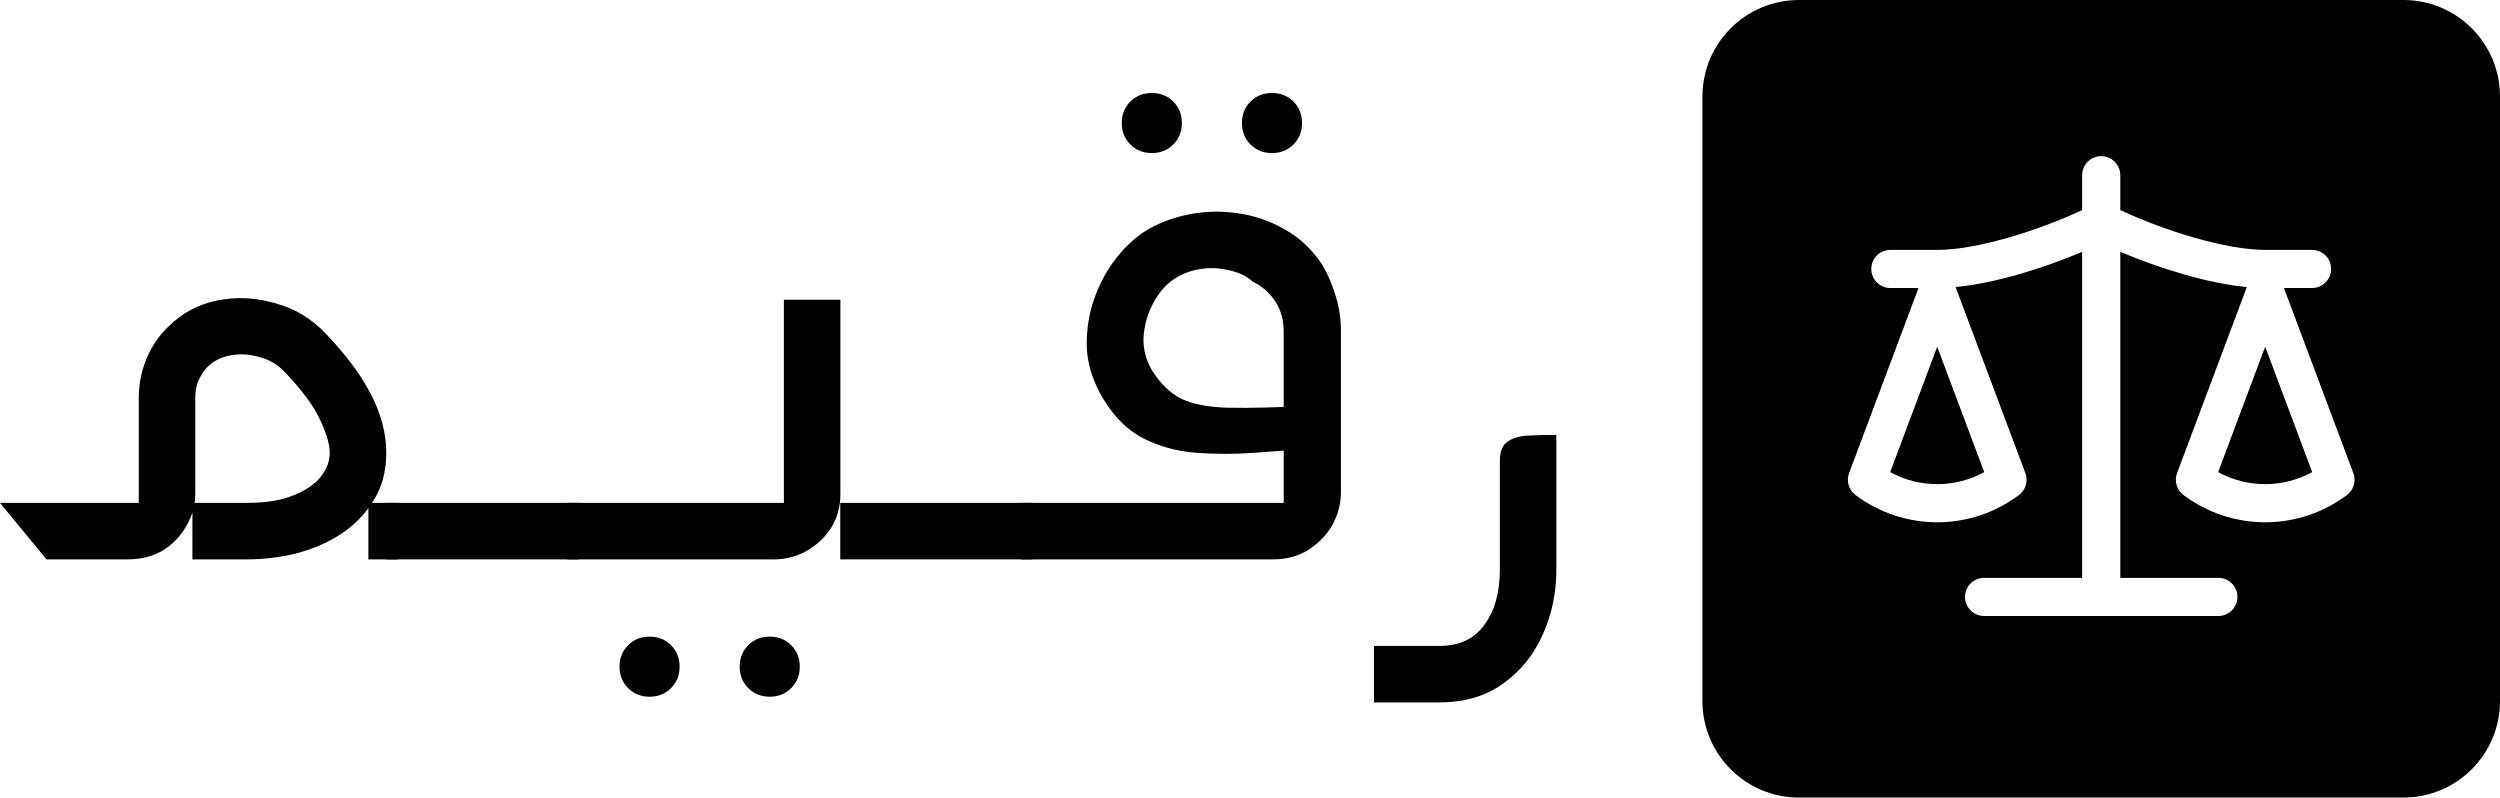
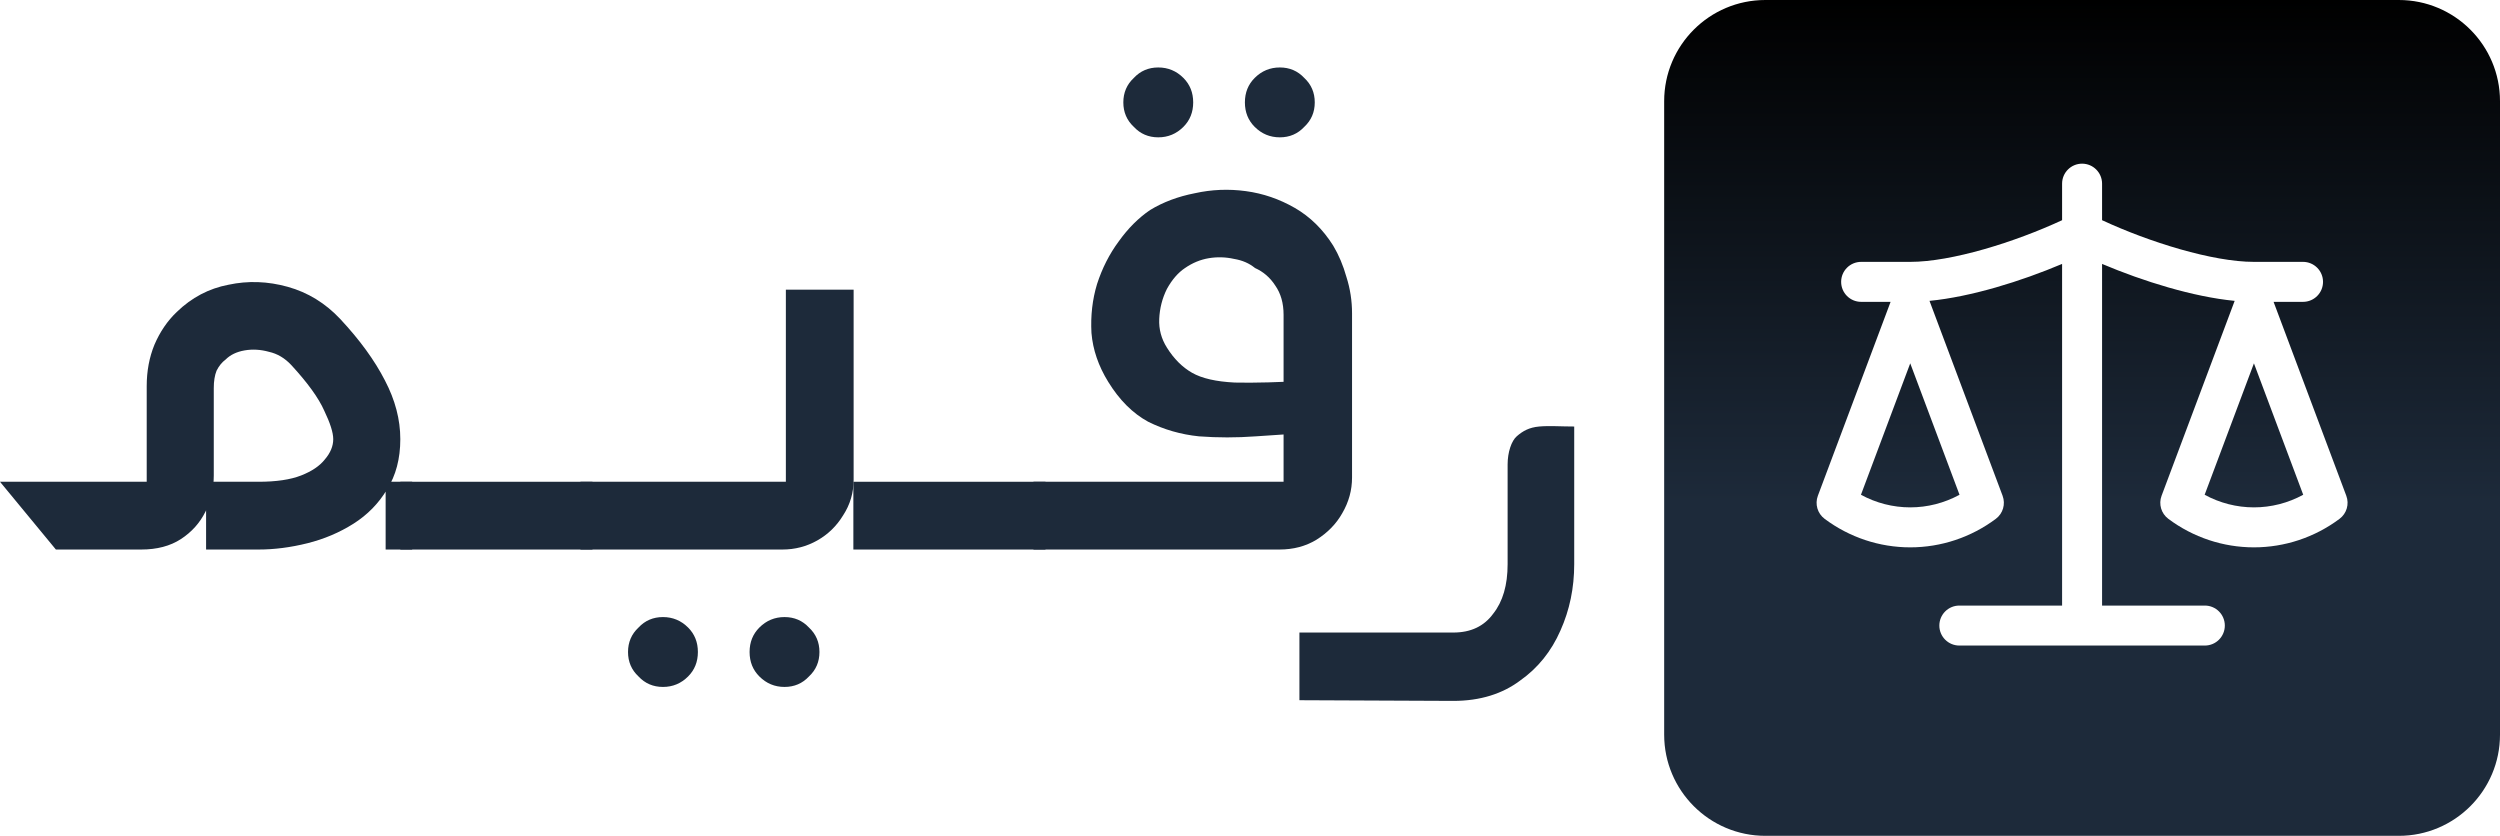
- <svg xmlns="http://www.w3.org/2000/svg" width="699" height="223" viewBox="0 0 699 223" fill="none">
-   <path d="M554.799 132.003C550.769 134.205 546.258 135.367 541.65 135.367C537.043 135.367 532.531 134.205 528.501 132.003L541.649 96.939L554.799 132.003Z" fill="black" />
-   <path d="M646.498 132.003C642.469 134.204 637.957 135.367 633.35 135.367C628.742 135.367 624.23 134.205 620.2 132.003L633.35 96.939L646.498 132.003Z" fill="black" />
-   <path fill-rule="evenodd" clip-rule="evenodd" d="M672 0C686.912 0 699 12.088 699 27V196C699 210.912 686.912 223 672 223H503C488.088 223 476 210.912 476 196V27C476 12.088 488.088 6.03994e-08 503 0H672ZM587.5 43.667C584.554 43.667 582.167 46.054 582.167 49V58.748C569.563 64.606 552.658 69.867 541.65 69.867H528.55C525.604 69.867 523.217 72.255 523.217 75.2C523.217 78.146 525.604 80.534 528.55 80.534H536.41L517.006 132.277C516.173 134.498 516.907 137.003 518.808 138.423C525.422 143.365 533.419 146.033 541.65 146.033C549.882 146.033 557.878 143.365 564.492 138.423C566.392 137.003 567.127 134.498 566.294 132.277L546.79 80.269C557.81 79.207 571.183 75.066 582.167 70.414V161.566H554.75C551.805 161.566 549.417 163.955 549.417 166.9C549.417 169.846 551.805 172.233 554.75 172.233H620.25C623.195 172.233 625.583 169.846 625.583 166.9C625.583 163.955 623.196 161.566 620.25 161.566H592.833V70.414C603.817 75.066 617.189 79.207 628.209 80.269L608.706 132.277C607.873 134.498 608.608 137.003 610.508 138.423C617.122 143.365 625.118 146.033 633.35 146.033C641.581 146.033 649.578 143.365 656.192 138.423C658.093 137.003 658.827 134.498 657.994 132.277L638.59 80.534H646.45C649.396 80.534 651.783 78.146 651.783 75.2C651.783 72.255 649.396 69.867 646.45 69.867H633.35C622.342 69.867 605.437 64.606 592.833 58.748V49C592.833 46.054 590.446 43.667 587.5 43.667Z" fill="black" />
-   <path d="M103 156.4V140.6H111.2V156.4H103ZM16.2 156.4V140.6H40.8C40.4 141 40.067 141.333 39.8 141.6C39.533 141.867 39.2 142.2 38.8 142.6V111.4C38.8 107.4 39.533 103.667 41 100.2C42.467 96.733 44.467 93.8 47 91.4C50.867 87.533 55.467 85.067 60.8 84C66.133 82.933 71.533 83.2 77 84.8C82.467 86.267 87.2 89.133 91.2 93.4C96.8 99.267 101 104.933 103.8 110.4C106.6 115.867 108 121.267 108 126.6C108 131.8 106.8 136.267 104.4 140C102.133 143.733 99.067 146.867 95.2 149.4C91.467 151.8 87.267 153.6 82.6 154.8C78.067 155.867 73.6 156.4 69.2 156.4H53.8V140.6H69.2C74.267 140.6 78.467 139.933 81.8 138.6C85.267 137.267 87.867 135.533 89.6 133.4C91.333 131.267 92.2 129 92.2 126.6C92.2 124.333 91.333 121.333 89.6 117.6C87.867 113.733 84.6 109.267 79.8 104.2C77.667 101.933 75.2 100.467 72.4 99.8C69.6 99 66.867 98.867 64.2 99.4C61.667 99.933 59.6 101 58 102.6C57.067 103.533 56.267 104.733 55.6 106.2C54.933 107.533 54.6 109.267 54.6 111.4V138C54.6 141.333 53.733 144.4 52 147.2C50.4 150 48.2 152.267 45.4 154C42.6 155.6 39.333 156.4 35.6 156.4H16.2ZM13 156.4L0 140.6H16.2L29 156.4H13Z" fill="black" />
-   <path d="M107.988 156.4V140.6H161.788V156.4H107.988Z" fill="black" />
-   <path d="M181.617 194.8C179.217 194.8 177.217 194 175.617 192.4C174.017 190.8 173.217 188.8 173.217 186.4C173.217 184 174.017 182 175.617 180.4C177.217 178.8 179.217 178 181.617 178C184.017 178 186.017 178.8 187.617 180.4C189.217 182 190.017 184 190.017 186.4C190.017 188.8 189.217 190.8 187.617 192.4C186.017 194 184.017 194.8 181.617 194.8ZM215.217 194.8C212.817 194.8 210.817 194 209.217 192.4C207.617 190.8 206.817 188.8 206.817 186.4C206.817 184 207.617 182 209.217 180.4C210.817 178.8 212.817 178 215.217 178C217.617 178 219.617 178.8 221.217 180.4C222.817 182 223.617 184 223.617 186.4C223.617 188.8 222.817 190.8 221.217 192.4C219.617 194 217.617 194.8 215.217 194.8Z" fill="black" />
-   <path d="M158.573 156.4V140.6H220.973C220.707 141 220.373 141.4 219.973 141.8C219.707 142.067 219.44 142.4 219.173 142.8V83.8H234.973V138.2C234.973 141.667 234.107 144.8 232.373 147.6C230.64 150.267 228.373 152.4 225.573 154C222.773 155.6 219.707 156.4 216.373 156.4H158.573Z" fill="black" />
-   <path d="M234.941 156.4V140.6H288.741V156.4H234.941Z" fill="black" />
-   <path d="M322.047 42.8C319.647 42.8 317.647 42 316.047 40.4C314.447 38.8 313.647 36.8 313.647 34.4C313.647 32 314.447 30 316.047 28.4C317.647 26.8 319.647 26 322.047 26C324.447 26 326.447 26.8 328.047 28.4C329.647 30 330.447 32 330.447 34.4C330.447 36.8 329.647 38.8 328.047 40.4C326.447 42 324.447 42.8 322.047 42.8ZM355.647 42.8C353.247 42.8 351.247 42 349.647 40.4C348.047 38.8 347.247 36.8 347.247 34.4C347.247 32 348.047 30 349.647 28.4C351.247 26.8 353.247 26 355.647 26C358.047 26 360.047 26.8 361.647 28.4C363.247 30 364.047 32 364.047 34.4C364.047 36.8 363.247 38.8 361.647 40.4C360.047 42 358.047 42.8 355.647 42.8Z" fill="black" />
-   <path d="M285.527 156.4V140.6H360.927C360.527 141 360.193 141.333 359.927 141.6C359.66 141.867 359.327 142.2 358.927 142.6V92.8C358.927 89.467 358.127 86.6 356.527 84.2C354.927 81.8 352.86 80 350.327 78.8C348.593 77.2 346.393 76.133 343.727 75.6C341.193 74.933 338.527 74.8 335.727 75.2C333.06 75.6 330.593 76.533 328.327 78C326.06 79.467 324.127 81.667 322.527 84.6C320.927 87.533 319.993 90.733 319.727 94.2C319.593 97.533 320.393 100.667 322.127 103.6C324.393 107.2 327.06 109.8 330.127 111.4C333.327 113 337.793 113.867 343.527 114C349.393 114.133 357.193 113.933 366.927 113.4V125.4C361.727 125.8 356.327 126.2 350.727 126.6C345.26 127 339.86 127 334.527 126.6C329.193 126.2 324.26 124.867 319.727 122.6C315.327 120.333 311.593 116.667 308.527 111.6C305.86 107.2 304.327 102.733 303.927 98.2C303.66 93.533 304.193 89.067 305.527 84.8C306.86 80.533 308.793 76.667 311.327 73.2C313.86 69.733 316.727 66.933 319.927 64.8C323.527 62.533 327.593 60.933 332.127 60C336.66 59.067 341.26 58.933 345.927 59.6C350.727 60.267 355.193 61.8 359.327 64.2C363.593 66.6 367.127 70 369.927 74.4C371.393 76.933 372.593 79.8 373.527 83C374.46 86.067 374.927 89.333 374.927 92.8V137.6C374.927 140.8 374.127 143.867 372.527 146.8C370.927 149.6 368.66 151.933 365.727 153.8C362.927 155.533 359.66 156.4 355.927 156.4H285.527Z" fill="black" />
-   <path d="M384.159 196.4V180.6H402.359C407.959 180.6 412.159 178.667 414.959 174.8C417.893 170.933 419.359 165.733 419.359 159.2V129C419.359 126.333 420.026 124.533 421.359 123.6C422.826 122.533 424.693 121.933 426.959 121.8C429.359 121.667 432.093 121.6 435.159 121.6V159.2C435.159 165.733 433.893 171.8 431.359 177.4C428.826 183.133 425.093 187.733 420.159 191.2C415.359 194.667 409.426 196.4 402.359 196.4H384.159Z" fill="black" />
+ <svg xmlns="http://www.w3.org/2000/svg" width="667" height="223" viewBox="0 0 667 223" fill="none">
+   <path d="M346.686 186.816L346.686 168.762H387.761C392.402 168.762 395.943 167.087 398.385 163.737C400.95 160.511 402.232 156.106 402.232 150.523V123.908C402.232 120.682 403.248 117.601 404.713 116.36C406.301 114.995 407.959 114.043 410.645 113.795C413.332 113.547 416.581 113.795 420 113.795V150.523C420 156.851 418.779 162.745 416.336 168.204C413.894 173.788 410.292 178.254 405.529 181.605C400.889 185.079 394.966 187 387.761 187L346.686 186.816Z" fill="#1D2A3A" />
+   <path d="M102.888 146.615V128.535H109.97V146.615H102.888ZM17.893 146.615V128.535H41.379C40.882 129.032 40.447 129.467 40.074 129.84C39.825 130.088 39.515 130.399 39.142 130.772V102.998C39.142 99.022 39.825 95.356 41.192 92.001C42.683 88.521 44.672 85.601 47.157 83.24C51.133 79.388 55.731 76.964 60.95 75.97C66.169 74.852 71.45 75.038 76.793 76.529C82.136 78.021 86.796 80.879 90.772 85.104C95.991 90.696 99.968 96.163 102.701 101.507C105.435 106.726 106.802 111.945 106.802 117.164C106.802 122.384 105.621 126.857 103.26 130.585C101.024 134.313 98.041 137.358 94.314 139.719C90.586 142.08 86.485 143.82 82.012 144.938C77.538 146.056 73.189 146.615 68.965 146.615H54.985V128.535H68.965C73.686 128.535 77.476 127.976 80.334 126.857C83.192 125.739 85.305 124.31 86.672 122.57C88.163 120.83 88.908 119.028 88.908 117.164C88.908 115.425 88.101 112.877 86.485 109.522C84.994 106.167 82.074 102.128 77.725 97.406C75.985 95.542 73.997 94.362 71.76 93.865C69.524 93.243 67.349 93.119 65.237 93.492C63.124 93.865 61.447 94.672 60.204 95.915C59.21 96.66 58.402 97.655 57.781 98.897C57.284 100.14 57.035 101.693 57.035 103.557V126.857C57.035 130.337 56.29 133.568 54.799 136.55C53.308 139.532 51.133 141.955 48.275 143.819C45.417 145.683 41.876 146.615 37.651 146.615H17.893ZM14.911 146.615L0 128.535H17.893L32.618 146.615H14.911Z" fill="#1D2A3A" />
+   <path d="M106.815 146.615V128.535H158.072V146.615H106.815Z" fill="#1D2A3A" />
+   <path d="M176.877 183.274C174.268 183.274 172.093 182.342 170.354 180.478C168.49 178.738 167.558 176.564 167.558 173.954C167.558 171.344 168.49 169.17 170.354 167.43C172.093 165.566 174.268 164.634 176.877 164.634C179.487 164.634 181.723 165.566 183.587 167.43C185.327 169.17 186.197 171.344 186.197 173.954C186.197 176.564 185.327 178.738 183.587 180.478C181.723 182.342 179.487 183.274 176.877 183.274ZM209.309 183.274C206.7 183.274 204.463 182.342 202.599 180.478C200.86 178.738 199.99 176.564 199.99 173.954C199.99 171.344 200.86 169.17 202.599 167.43C204.463 165.566 206.7 164.634 209.309 164.634C211.919 164.634 214.093 165.566 215.833 167.43C217.697 169.17 218.629 171.344 218.629 173.954C218.629 176.564 217.697 178.738 215.833 180.478C214.093 182.342 211.919 183.274 209.309 183.274Z" fill="#1D2A3A" />
+   <path d="M154.869 146.615V128.535H211.718C211.469 129.032 211.159 129.467 210.786 129.84C210.413 130.212 210.04 130.585 209.668 130.958V77.275H227.747V127.976C227.747 131.455 226.815 134.624 224.952 137.482C223.212 140.34 220.913 142.577 218.055 144.192C215.197 145.808 212.091 146.615 208.736 146.615H154.869Z" fill="#1D2A3A" />
+   <path d="M227.678 146.615V128.535H278.935V146.615H227.678Z" fill="#1D2A3A" />
+   <path d="M309.025 36.64C306.416 36.64 304.241 35.708 302.502 33.844C300.638 32.104 299.706 29.93 299.706 27.32C299.706 24.71 300.638 22.536 302.502 20.796C304.241 18.932 306.416 18 309.025 18C311.635 18 313.871 18.932 315.735 20.796C317.475 22.536 318.345 24.71 318.345 27.32C318.345 29.93 317.475 32.104 315.735 33.844C313.871 35.708 311.635 36.64 309.025 36.64ZM341.457 36.64C338.848 36.64 336.611 35.708 334.747 33.844C333.008 32.104 332.138 29.93 332.138 27.32C332.138 24.71 333.008 22.536 334.747 20.796C336.611 18.932 338.848 18 341.457 18C344.067 18 346.241 18.932 347.981 20.796C349.845 22.536 350.777 24.71 350.777 27.32C350.777 29.93 349.845 32.104 347.981 33.844C346.241 35.708 344.067 36.64 341.457 36.64Z" fill="#1D2A3A" />
+   <path d="M275.731 146.615V128.535H344.696C344.323 129.032 343.95 129.467 343.577 129.84C343.329 130.088 342.956 130.399 342.459 130.772V83.985C342.459 80.879 341.714 78.269 340.222 76.157C338.856 74.044 337.054 72.491 334.817 71.497C333.326 70.254 331.462 69.446 329.225 69.073C326.989 68.576 324.752 68.514 322.515 68.887C320.279 69.26 318.166 70.13 316.178 71.497C314.314 72.739 312.699 74.603 311.332 77.089C310.089 79.574 309.406 82.246 309.282 85.104C309.157 87.838 309.841 90.385 311.332 92.746C313.196 95.728 315.432 97.965 318.042 99.457C320.651 100.948 324.441 101.818 329.412 102.066C334.506 102.19 341.341 102.004 349.915 101.507V115.487C345.193 115.735 340.222 116.046 335.004 116.419C329.909 116.792 324.876 116.792 319.906 116.419C315.06 115.922 310.524 114.617 306.299 112.504C302.199 110.268 298.657 106.726 295.675 101.88C293.066 97.655 291.575 93.305 291.202 88.832C290.953 84.234 291.45 79.885 292.693 75.784C294.06 71.559 295.986 67.769 298.471 64.413C300.956 60.934 303.752 58.138 306.859 56.025C310.338 53.913 314.314 52.422 318.788 51.552C323.261 50.558 327.796 50.371 332.394 50.993C336.992 51.614 341.341 53.105 345.441 55.466C349.542 57.827 352.959 61.182 355.693 65.532C357.184 68.017 358.364 70.813 359.234 73.92C360.228 77.026 360.725 80.257 360.725 83.612V127.416C360.725 130.772 359.856 133.94 358.116 136.923C356.501 139.781 354.202 142.142 351.219 144.006C348.361 145.746 345.069 146.615 341.341 146.615H275.731Z" fill="#1D2A3A" />
+   <path d="M522.799 132.003C518.769 134.205 514.258 135.367 509.65 135.367C505.043 135.367 500.531 134.205 496.501 132.003L509.649 96.939L522.799 132.003Z" fill="url(#paint0_linear_519_5)" />
+   <path d="M614.498 132.003C610.469 134.204 605.957 135.367 601.35 135.367C596.742 135.367 592.23 134.205 588.2 132.003L601.35 96.939L614.498 132.003Z" fill="url(#paint1_linear_519_5)" />
+   <path fill-rule="evenodd" clip-rule="evenodd" d="M640 0C654.912 0 667 12.088 667 27V196C667 210.912 654.912 223 640 223H471C456.088 223 444 210.912 444 196V27C444 12.088 456.088 6.03994e-08 471 0H640ZM555.5 43.667C552.554 43.667 550.167 46.054 550.167 49V58.748C537.563 64.606 520.658 69.867 509.65 69.867H496.55C493.604 69.867 491.217 72.255 491.217 75.2C491.217 78.146 493.604 80.534 496.55 80.534H504.41L485.006 132.277C484.173 134.498 484.907 137.003 486.808 138.423C493.422 143.365 501.419 146.033 509.65 146.033C517.882 146.033 525.878 143.365 532.492 138.423C534.392 137.003 535.127 134.498 534.294 132.277L514.79 80.269C525.81 79.207 539.183 75.066 550.167 70.414V161.566H522.75C519.805 161.566 517.417 163.955 517.417 166.9C517.417 169.846 519.805 172.233 522.75 172.233H588.25C591.195 172.233 593.583 169.846 593.583 166.9C593.583 163.955 591.196 161.566 588.25 161.566H560.833V70.414C571.817 75.066 585.189 79.207 596.209 80.269L576.706 132.277C575.873 134.498 576.608 137.003 578.508 138.423C585.122 143.365 593.118 146.033 601.35 146.033C609.581 146.033 617.578 143.365 624.192 138.423C626.093 137.003 626.827 134.498 625.994 132.277L606.59 80.534H614.45C617.396 80.534 619.783 78.146 619.783 75.2C619.783 72.255 617.396 69.867 614.45 69.867H601.35C590.342 69.867 573.437 64.606 560.833 58.748V49C560.833 46.054 558.446 43.667 555.5 43.667Z" fill="url(#paint2_linear_519_5)" />
+   <defs>
+     <linearGradient id="paint0_linear_519_5" x1="333.5" y1="0" x2="333.5" y2="223" gradientUnits="userSpaceOnUse">
+       <stop />
+       <stop offset="0.601" stop-color="#1D2A3A" />
+     </linearGradient>
+     <linearGradient id="paint1_linear_519_5" x1="333.5" y1="0" x2="333.5" y2="223" gradientUnits="userSpaceOnUse">
+       <stop />
+       <stop offset="0.601" stop-color="#1D2A3A" />
+     </linearGradient>
+     <linearGradient id="paint2_linear_519_5" x1="333.5" y1="0" x2="333.5" y2="223" gradientUnits="userSpaceOnUse">
+       <stop />
+       <stop offset="0.601" stop-color="#1D2A3A" />
+     </linearGradient>
+   </defs>
</svg>
